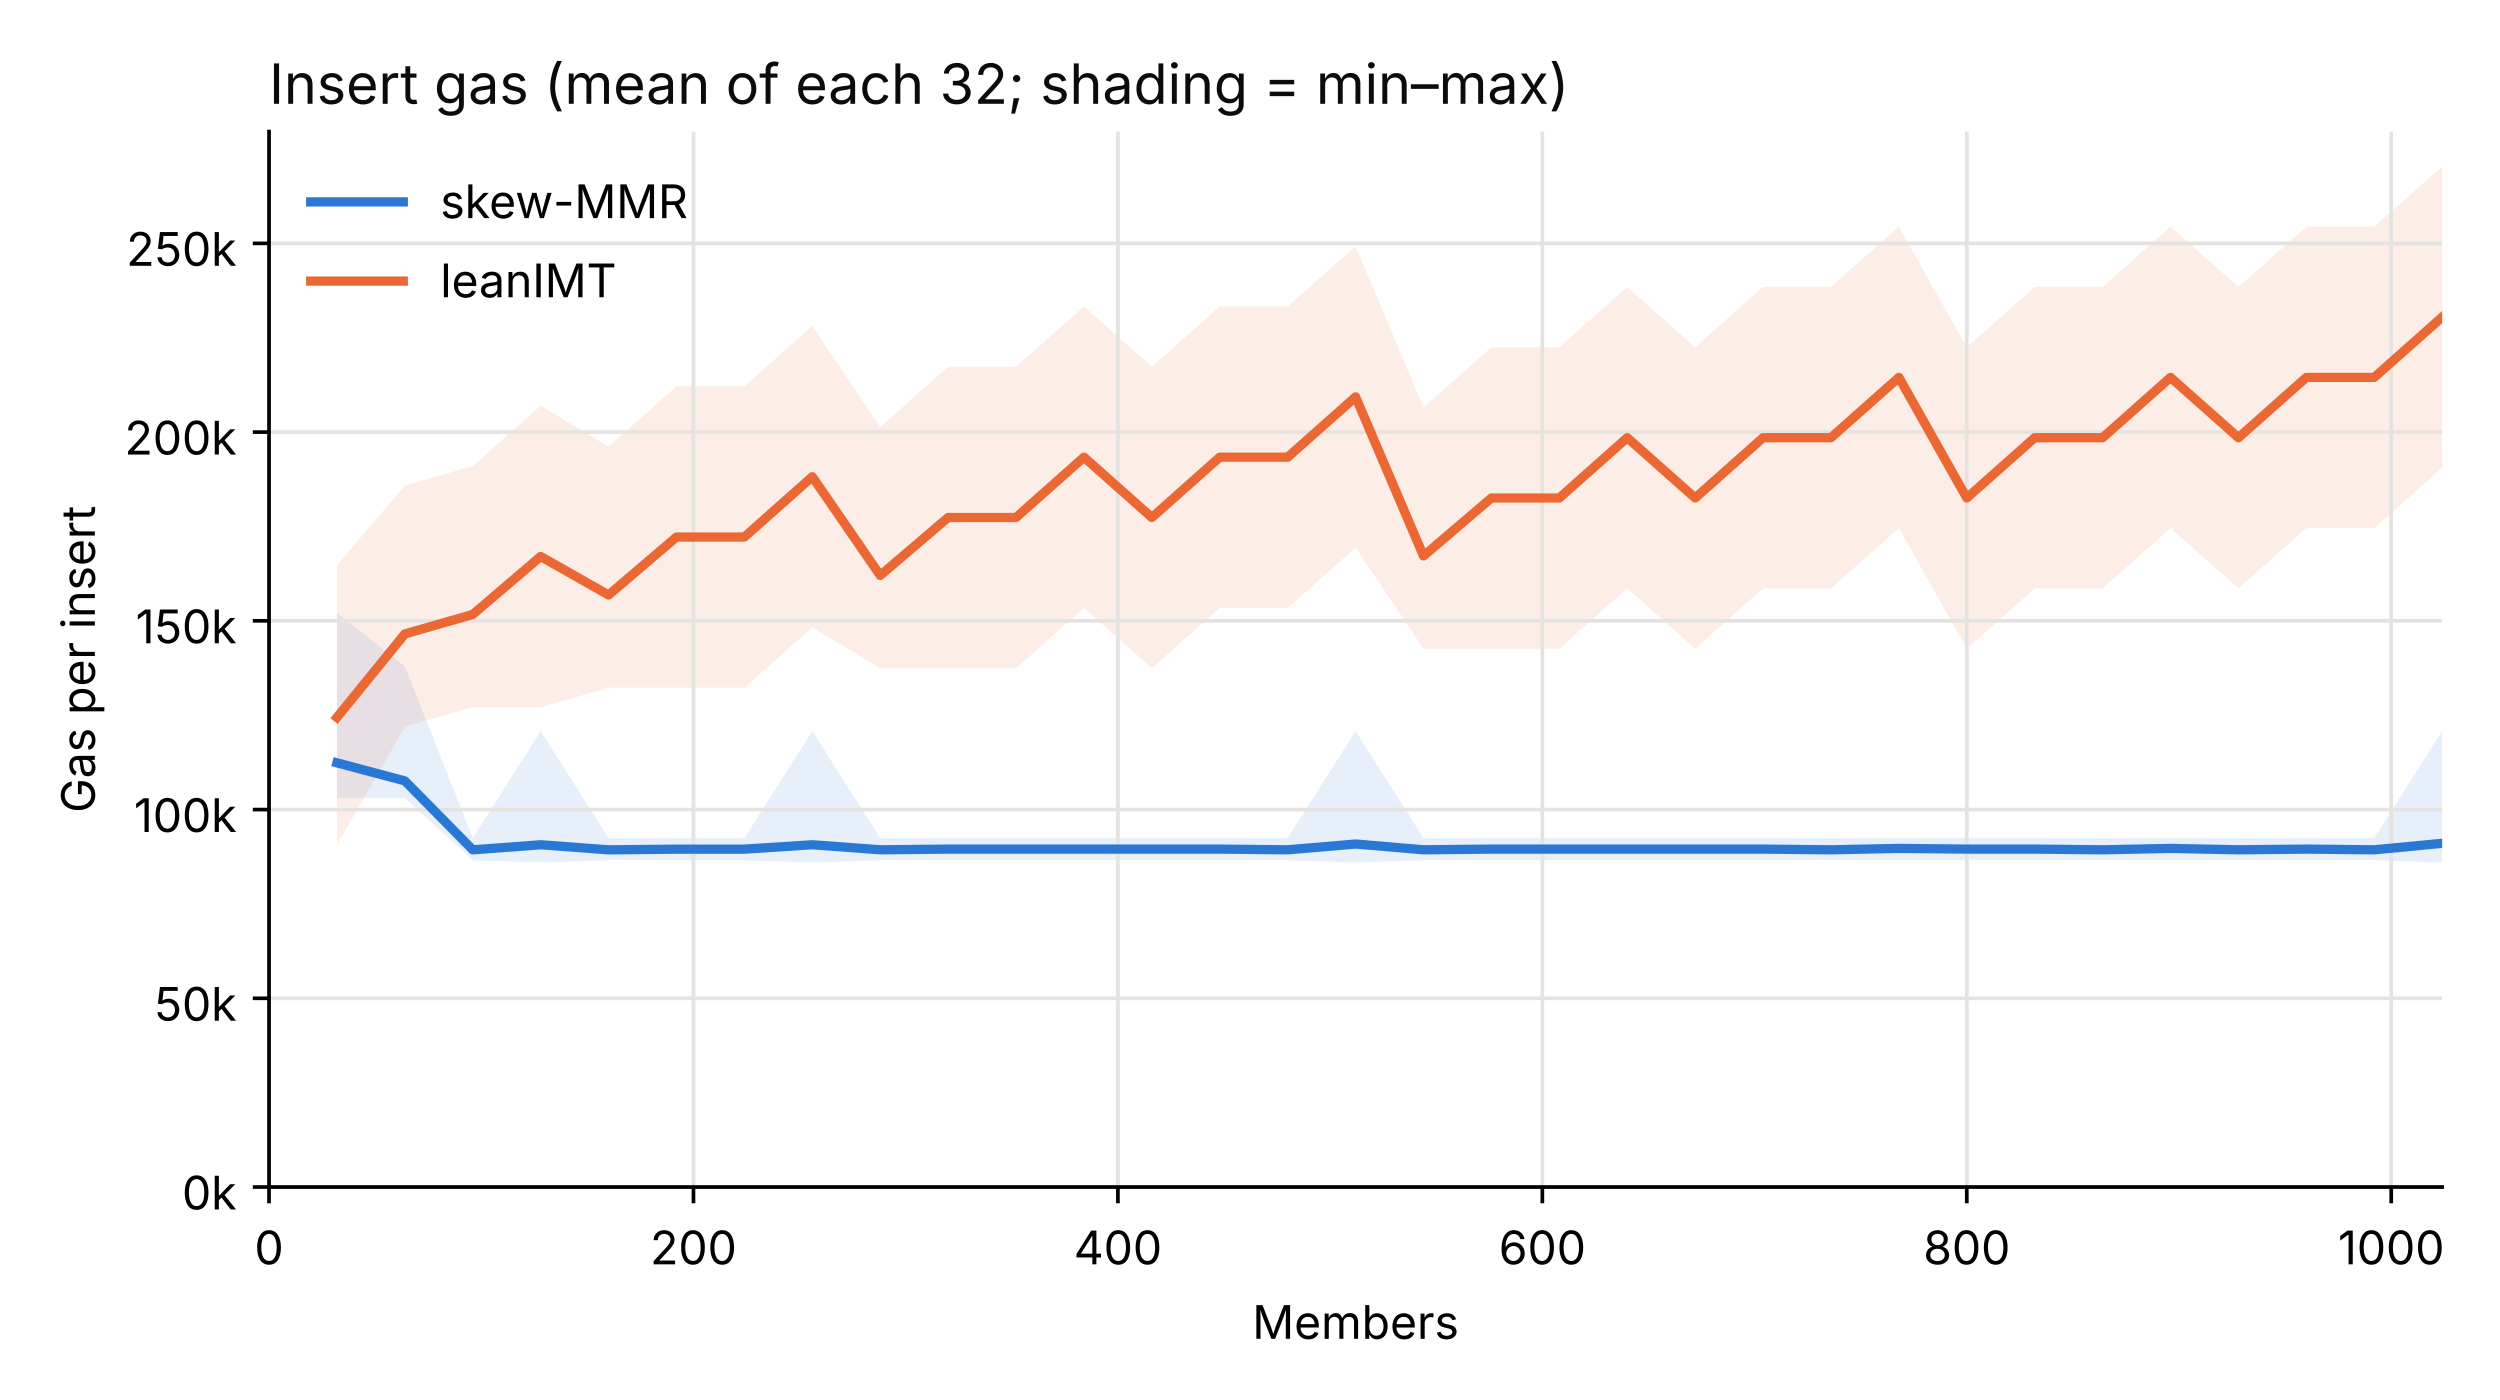
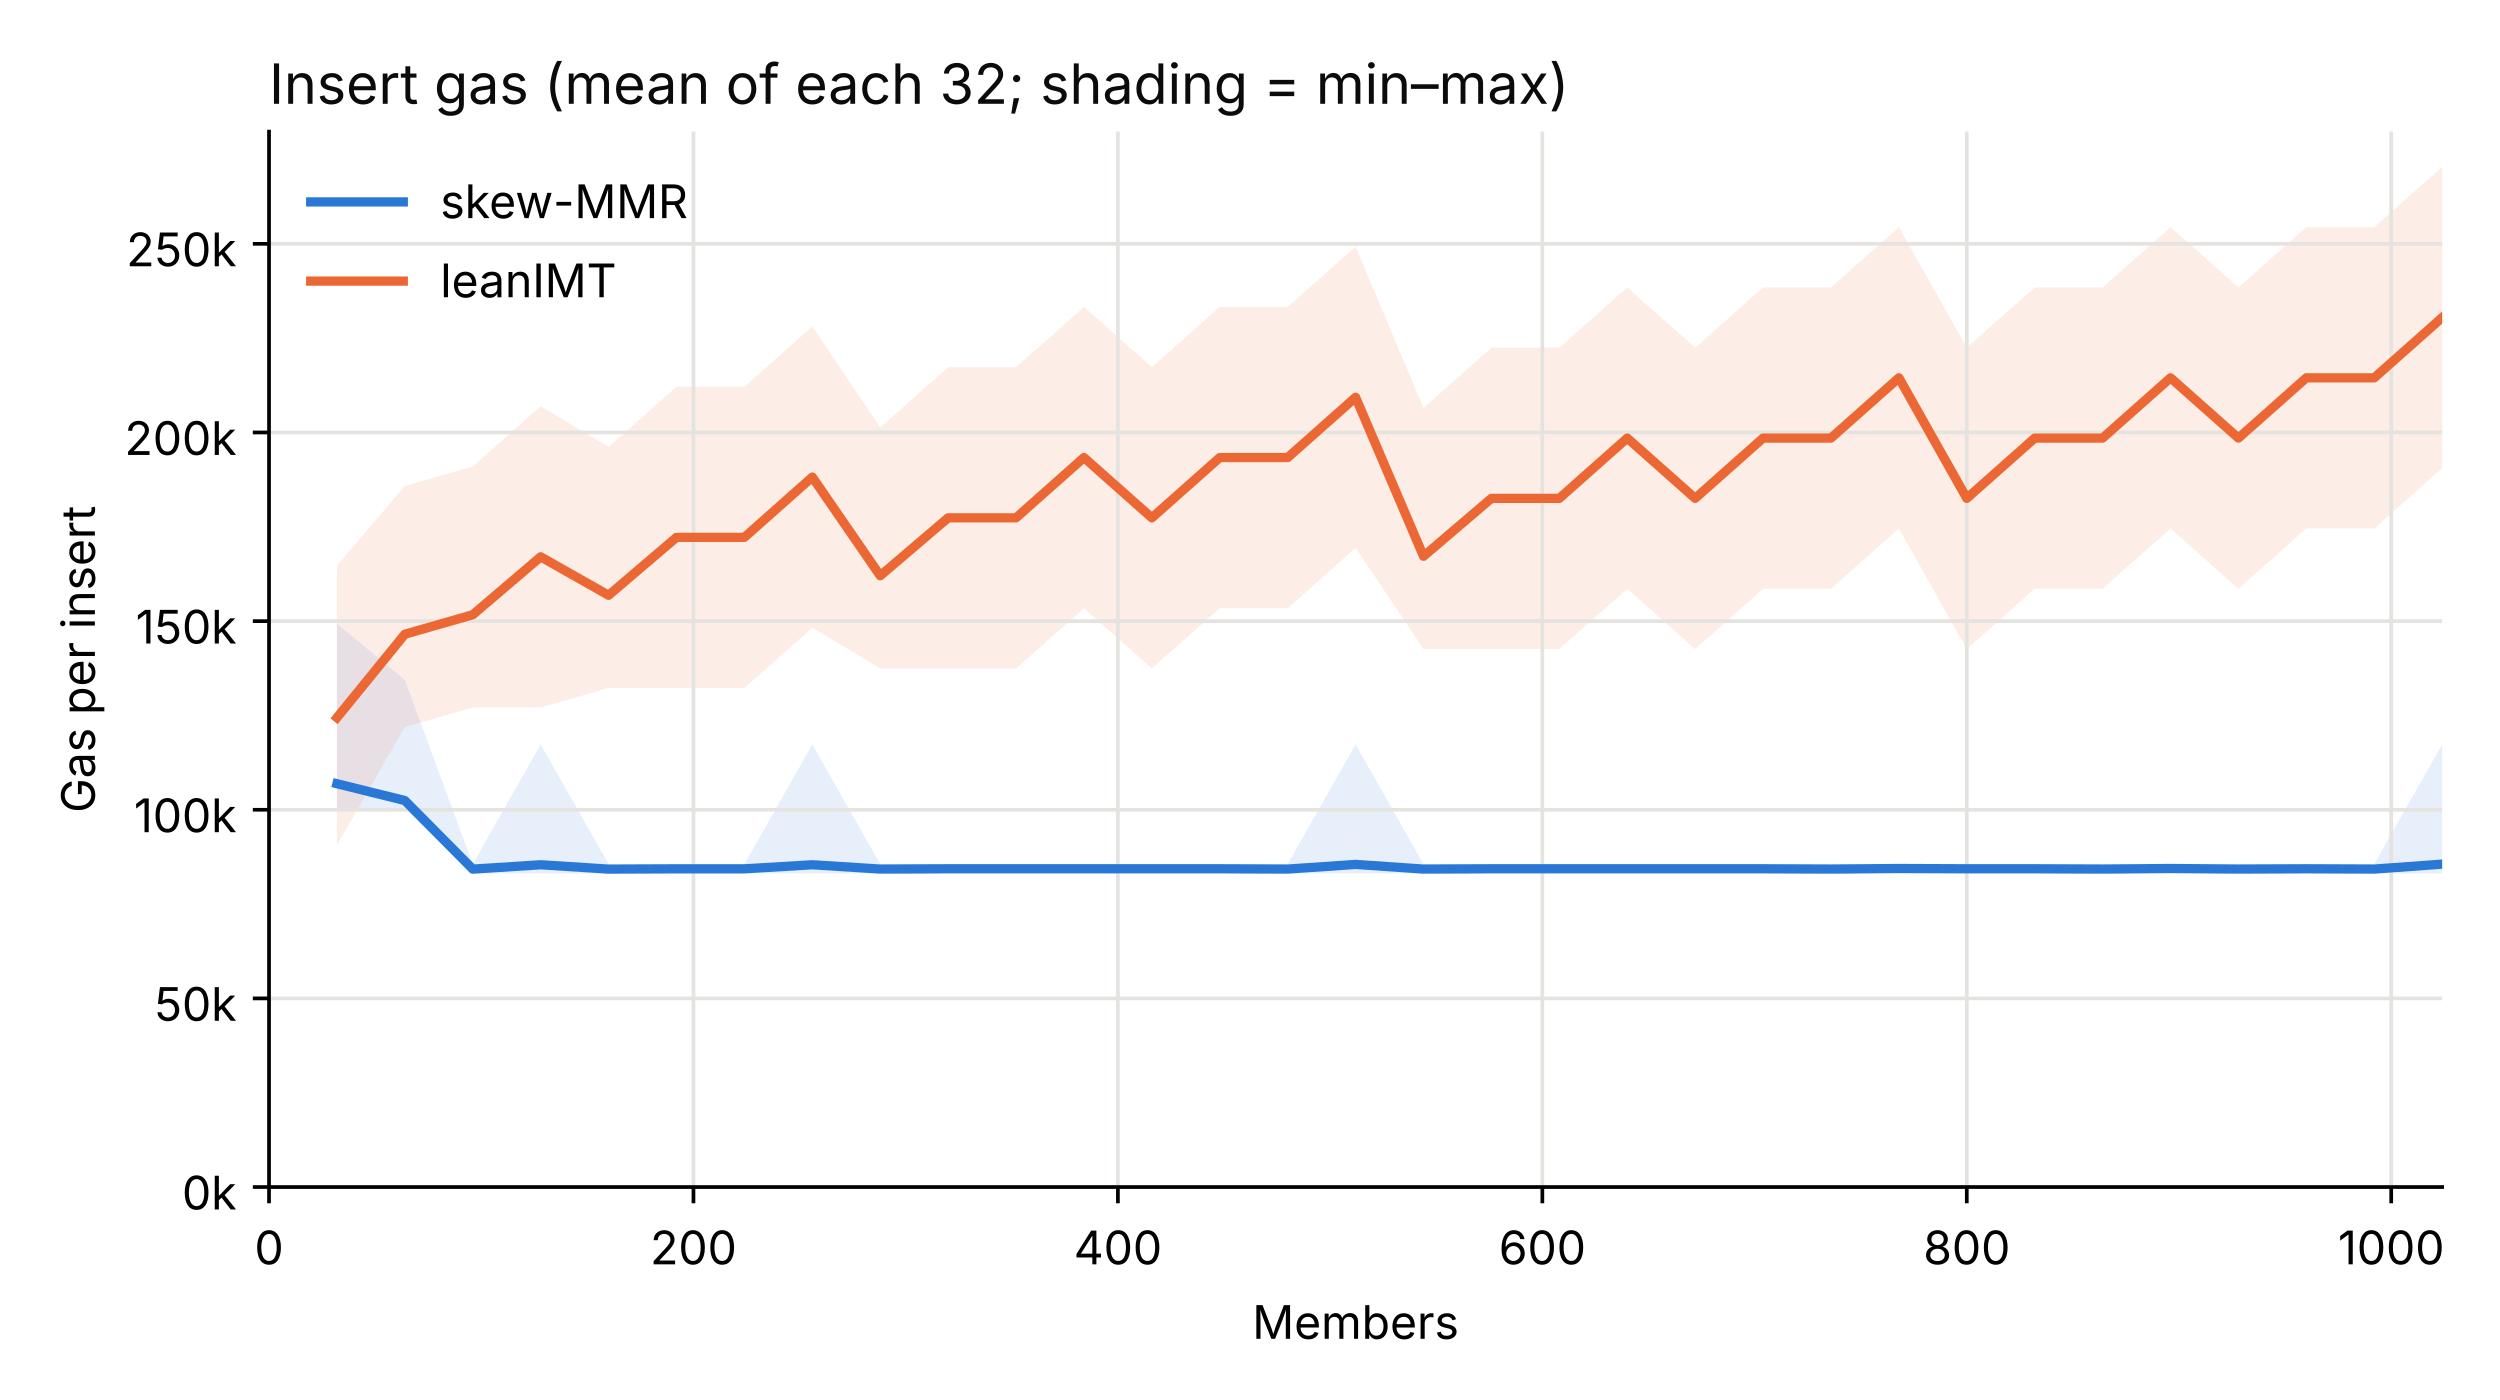
<svg xmlns="http://www.w3.org/2000/svg" xmlns:xlink="http://www.w3.org/1999/xlink" width="540pt" height="302.4pt" viewBox="0 0 540 302.4" version="1.1">
  <defs>
    <style type="text/css">*{stroke-linejoin: round; stroke-linecap: butt}</style>
  </defs>
  <g id="figure_1">
    <g id="patch_1">
      <path d="M 0 302.4  L 540 302.4  L 540 0  L 0 0  z " style="fill: #ffffff" />
    </g>
    <g id="axes_1">
      <g id="patch_2">
        <path d="M 58.11 256.401  L 527.505 256.401  L 527.505 28.425  L 58.11 28.425  z " style="fill: #ffffff" />
      </g>
      <g id="FillBetweenPolyCollection_1">
        <defs>
-           <path id="md6ea7280b8" d="M 72.778 -170.082  L 72.778 -130.047  L 87.447 -130.047  L 102.115 -116.593  L 116.784 -116.105  L 131.453 -116.593  L 146.121 -116.593  L 160.79 -116.593  L 175.459 -116.105  L 190.127 -116.603  L 204.796 -116.603  L 219.464 -116.603  L 234.133 -116.603  L 248.802 -116.603  L 263.47 -116.603  L 278.139 -116.603  L 292.808 -116.105  L 307.476 -116.603  L 322.145 -116.603  L 336.813 -116.603  L 351.482 -116.603  L 366.151 -116.603  L 380.819 -116.603  L 395.488 -116.603  L 410.157 -116.593  L 424.825 -116.603  L 439.494 -116.603  L 454.162 -116.603  L 468.831 -116.603  L 483.5 -116.603  L 498.168 -116.603  L 512.837 -116.603  L 527.505 -116.105  L 527.505 -144.488  L 527.505 -144.488  L 512.837 -121.386  L 498.168 -121.386  L 483.5 -121.386  L 468.831 -121.386  L 454.162 -121.386  L 439.494 -121.386  L 424.825 -121.386  L 410.157 -121.386  L 395.488 -121.386  L 380.819 -121.386  L 366.151 -121.386  L 351.482 -121.386  L 336.813 -121.386  L 322.145 -121.386  L 307.476 -121.386  L 292.808 -144.488  L 278.139 -121.386  L 263.47 -121.386  L 248.802 -121.386  L 234.133 -121.386  L 219.464 -121.386  L 204.796 -121.386  L 190.127 -121.386  L 175.459 -144.478  L 160.79 -121.376  L 146.121 -121.376  L 131.453 -121.376  L 116.784 -144.478  L 102.115 -121.376  L 87.447 -158.42  L 72.778 -170.082  z " />
+           <path id="m9e1b3166fc" d="M 72.778 -167.676  L 72.778 -127.66  L 87.447 -127.66  L 102.115 -113.725  L 116.784 -113.725  L 131.453 -113.725  L 146.121 -113.725  L 160.79 -113.725  L 175.459 -113.725  L 190.127 -113.735  L 204.796 -113.735  L 219.464 -113.735  L 234.133 -113.735  L 248.802 -113.735  L 263.47 -113.735  L 278.139 -113.735  L 292.808 -113.725  L 307.476 -113.735  L 322.145 -113.735  L 336.813 -113.735  L 351.482 -113.735  L 366.151 -113.735  L 380.819 -113.735  L 395.488 -113.735  L 410.157 -113.725  L 424.825 -113.735  L 439.494 -113.735  L 454.162 -113.735  L 468.831 -113.735  L 483.5 -113.735  L 498.168 -113.735  L 512.837 -113.735  L 527.505 -113.725  L 527.505 -141.605  L 527.505 -141.605  L 512.837 -115.753  L 498.168 -115.753  L 483.5 -115.753  L 468.831 -115.753  L 454.162 -115.753  L 439.494 -115.753  L 424.825 -115.753  L 410.157 -115.753  L 395.488 -115.753  L 380.819 -115.753  L 366.151 -115.753  L 351.482 -115.753  L 336.813 -115.753  L 322.145 -115.753  L 307.476 -115.753  L 292.808 -141.605  L 278.139 -115.753  L 263.47 -115.753  L 248.802 -115.753  L 234.133 -115.753  L 219.464 -115.753  L 204.796 -115.753  L 190.127 -115.753  L 175.459 -141.595  L 160.79 -115.743  L 146.121 -115.743  L 131.453 -115.743  L 116.784 -141.595  L 102.115 -115.743  L 87.447 -155.531  L 72.778 -167.676  z " />
        </defs>
        <g clip-path="url(#p7ea49c9fe6)">
-           <use xlink:href="#md6ea7280b8" x="0" y="302.4" style="fill: #2a78d6; fill-opacity: 0.12" />
+           <use xlink:href="#m9e1b3166fc" x="0" y="302.4" style="fill: #2a78d6; fill-opacity: 0.12" />
        </g>
      </g>
      <g id="FillBetweenPolyCollection_2">
        <defs>
-           <path id="m9146ed8639" d="M 72.778 -180.29  L 72.778 -119.882  L 87.447 -145.426  L 102.115 -149.635  L 116.784 -149.635  L 131.453 -153.844  L 146.121 -153.844  L 160.79 -153.844  L 175.459 -166.868  L 190.127 -158.062  L 204.796 -158.062  L 219.464 -158.062  L 234.133 -171.087  L 248.802 -158.062  L 263.47 -171.087  L 278.139 -171.087  L 292.808 -184.111  L 307.476 -162.271  L 322.145 -162.271  L 336.813 -162.271  L 351.482 -175.296  L 366.151 -162.271  L 380.819 -175.296  L 395.488 -175.296  L 410.157 -188.32  L 424.825 -162.271  L 439.494 -175.296  L 454.162 -175.296  L 468.831 -188.32  L 483.5 -175.296  L 498.168 -188.32  L 512.837 -188.32  L 527.505 -201.344  L 527.505 -266.457  L 527.505 -266.457  L 512.837 -253.443  L 498.168 -253.443  L 483.5 -240.418  L 468.831 -253.443  L 454.162 -240.418  L 439.494 -240.418  L 424.825 -227.393  L 410.157 -253.433  L 395.488 -240.418  L 380.819 -240.418  L 366.151 -227.393  L 351.482 -240.418  L 336.813 -227.393  L 322.145 -227.393  L 307.476 -214.369  L 292.808 -249.224  L 278.139 -236.209  L 263.47 -236.209  L 248.802 -223.185  L 234.133 -236.209  L 219.464 -223.185  L 204.796 -223.185  L 190.127 -210.16  L 175.459 -231.99  L 160.79 -218.966  L 146.121 -218.966  L 131.453 -205.942  L 116.784 -214.757  L 102.115 -201.733  L 87.447 -197.524  L 72.778 -180.29  z " />
+           <path id="m343d387d0e" d="M 72.778 -180.221  L 72.778 -119.844  L 87.447 -145.375  L 102.115 -149.582  L 116.784 -149.582  L 131.453 -153.788  L 146.121 -153.788  L 160.79 -153.788  L 175.459 -166.806  L 190.127 -158.005  L 204.796 -158.005  L 219.464 -158.005  L 234.133 -171.022  L 248.802 -158.005  L 263.47 -171.022  L 278.139 -171.022  L 292.808 -184.04  L 307.476 -162.211  L 322.145 -162.211  L 336.813 -162.211  L 351.482 -175.229  L 366.151 -162.211  L 380.819 -175.229  L 395.488 -175.229  L 410.157 -188.247  L 424.825 -162.211  L 439.494 -175.229  L 454.162 -175.229  L 468.831 -188.247  L 483.5 -175.229  L 498.168 -188.247  L 512.837 -188.247  L 527.505 -201.264  L 527.505 -266.344  L 527.505 -266.344  L 512.837 -253.336  L 498.168 -253.336  L 483.5 -240.318  L 468.831 -253.336  L 454.162 -240.318  L 439.494 -240.318  L 424.825 -227.3  L 410.157 -253.326  L 395.488 -240.318  L 380.819 -240.318  L 366.151 -227.3  L 351.482 -240.318  L 336.813 -227.3  L 322.145 -227.3  L 307.476 -214.283  L 292.808 -249.12  L 278.139 -236.111  L 263.47 -236.111  L 248.802 -223.094  L 234.133 -236.111  L 219.464 -223.094  L 204.796 -223.094  L 190.127 -210.076  L 175.459 -231.895  L 160.79 -218.877  L 146.121 -218.877  L 131.453 -205.86  L 116.784 -214.671  L 102.115 -201.653  L 87.447 -197.446  L 72.778 -180.221  z " />
        </defs>
        <g clip-path="url(#p7ea49c9fe6)">
-           <use xlink:href="#m9146ed8639" x="0" y="302.4" style="fill: #eb6834; fill-opacity: 0.12" />
+           <use xlink:href="#m343d387d0e" x="0" y="302.4" style="fill: #eb6834; fill-opacity: 0.12" />
        </g>
      </g>
      <g id="matplotlib.axis_1">
        <g id="xtick_1">
          <g id="line2d_1">
            <path d="M 58.11 256.401  L 58.11 28.425  " clip-path="url(#p7ea49c9fe6)" style="fill: none; stroke: #e4e3df; stroke-width: 0.8; stroke-linecap: square" />
          </g>
          <g id="line2d_2">
            <defs>
              <path id="m24c0485652" d="M 0 0  L 0 3.5  " style="stroke: #000000; stroke-width: 0.8" />
            </defs>
            <g>
              <use xlink:href="#m24c0485652" x="58.11" y="256.401" style="stroke: #000000; stroke-width: 0.8" />
            </g>
          </g>
          <g id="text_1">
            <text style="font-size: 10px; font-family: 'Inter', 'DejaVu Sans', 'Bitstream Vera Sans', 'Computer Modern Sans Serif', 'Lucida Grande', 'Verdana', 'Geneva', 'Lucid', 'Arial', 'Helvetica', 'Avant Garde', sans-serif; text-anchor: middle" x="58.11" y="273.088" transform="rotate(-0 58.10961 273.0883)">0</text>
          </g>
        </g>
        <g id="xtick_2">
          <g id="line2d_3">
            <path d="M 149.788 256.401  L 149.788 28.425  " clip-path="url(#p7ea49c9fe6)" style="fill: none; stroke: #e4e3df; stroke-width: 0.8; stroke-linecap: square" />
          </g>
          <g id="line2d_4">
            <g>
              <use xlink:href="#m24c0485652" x="149.788" y="256.401" style="stroke: #000000; stroke-width: 0.8" />
            </g>
          </g>
          <g id="text_2">
            <text style="font-size: 10px; font-family: 'Inter', 'DejaVu Sans', 'Bitstream Vera Sans', 'Computer Modern Sans Serif', 'Lucida Grande', 'Verdana', 'Geneva', 'Lucid', 'Arial', 'Helvetica', 'Avant Garde', sans-serif; text-anchor: middle" x="149.788" y="273.088" transform="rotate(-0 149.7885 273.0883)">200</text>
          </g>
        </g>
        <g id="xtick_3">
          <g id="line2d_5">
            <path d="M 241.467 256.401  L 241.467 28.425  " clip-path="url(#p7ea49c9fe6)" style="fill: none; stroke: #e4e3df; stroke-width: 0.8; stroke-linecap: square" />
          </g>
          <g id="line2d_6">
            <g>
              <use xlink:href="#m24c0485652" x="241.467" y="256.401" style="stroke: #000000; stroke-width: 0.8" />
            </g>
          </g>
          <g id="text_3">
            <text style="font-size: 10px; font-family: 'Inter', 'DejaVu Sans', 'Bitstream Vera Sans', 'Computer Modern Sans Serif', 'Lucida Grande', 'Verdana', 'Geneva', 'Lucid', 'Arial', 'Helvetica', 'Avant Garde', sans-serif; text-anchor: middle" x="241.467" y="273.088" transform="rotate(-0 241.4674 273.0883)">400</text>
          </g>
        </g>
        <g id="xtick_4">
          <g id="line2d_7">
            <path d="M 333.146 256.401  L 333.146 28.425  " clip-path="url(#p7ea49c9fe6)" style="fill: none; stroke: #e4e3df; stroke-width: 0.8; stroke-linecap: square" />
          </g>
          <g id="line2d_8">
            <g>
              <use xlink:href="#m24c0485652" x="333.146" y="256.401" style="stroke: #000000; stroke-width: 0.8" />
            </g>
          </g>
          <g id="text_4">
            <text style="font-size: 10px; font-family: 'Inter', 'DejaVu Sans', 'Bitstream Vera Sans', 'Computer Modern Sans Serif', 'Lucida Grande', 'Verdana', 'Geneva', 'Lucid', 'Arial', 'Helvetica', 'Avant Garde', sans-serif; text-anchor: middle" x="333.146" y="273.088" transform="rotate(-0 333.1462 273.0883)">600</text>
          </g>
        </g>
        <g id="xtick_5">
          <g id="line2d_9">
            <path d="M 424.825 256.401  L 424.825 28.425  " clip-path="url(#p7ea49c9fe6)" style="fill: none; stroke: #e4e3df; stroke-width: 0.8; stroke-linecap: square" />
          </g>
          <g id="line2d_10">
            <g>
              <use xlink:href="#m24c0485652" x="424.825" y="256.401" style="stroke: #000000; stroke-width: 0.8" />
            </g>
          </g>
          <g id="text_5">
            <text style="font-size: 10px; font-family: 'Inter', 'DejaVu Sans', 'Bitstream Vera Sans', 'Computer Modern Sans Serif', 'Lucida Grande', 'Verdana', 'Geneva', 'Lucid', 'Arial', 'Helvetica', 'Avant Garde', sans-serif; text-anchor: middle" x="424.825" y="273.088" transform="rotate(-0 424.8251 273.0883)">800</text>
          </g>
        </g>
        <g id="xtick_6">
          <g id="line2d_11">
            <path d="M 516.504 256.401  L 516.504 28.425  " clip-path="url(#p7ea49c9fe6)" style="fill: none; stroke: #e4e3df; stroke-width: 0.8; stroke-linecap: square" />
          </g>
          <g id="line2d_12">
            <g>
              <use xlink:href="#m24c0485652" x="516.504" y="256.401" style="stroke: #000000; stroke-width: 0.8" />
            </g>
          </g>
          <g id="text_6">
            <text style="font-size: 10px; font-family: 'Inter', 'DejaVu Sans', 'Bitstream Vera Sans', 'Computer Modern Sans Serif', 'Lucida Grande', 'Verdana', 'Geneva', 'Lucid', 'Arial', 'Helvetica', 'Avant Garde', sans-serif; text-anchor: middle" x="516.504" y="273.088" transform="rotate(-0 516.504 273.0883)">1000</text>
          </g>
        </g>
        <g id="text_7">
          <text style="font-size: 10px; font-family: 'Inter', 'DejaVu Sans', 'Bitstream Vera Sans', 'Computer Modern Sans Serif', 'Lucida Grande', 'Verdana', 'Geneva', 'Lucid', 'Arial', 'Helvetica', 'Avant Garde', sans-serif; text-anchor: middle" x="292.808" y="289.188" transform="rotate(-0 292.8075 289.1879)">Members</text>
        </g>
      </g>
      <g id="matplotlib.axis_2">
        <g id="ytick_1">
          <g id="line2d_13">
            <path d="M 58.11 256.401  L 527.505 256.401  " clip-path="url(#p7ea49c9fe6)" style="fill: none; stroke: #e4e3df; stroke-width: 0.8; stroke-linecap: square" />
          </g>
          <g id="line2d_14">
            <defs>
              <path id="mfc8c8ae292" d="M 0 0  L -3.5 0  " style="stroke: #000000; stroke-width: 0.8" />
            </defs>
            <g>
              <use xlink:href="#mfc8c8ae292" x="58.11" y="256.401" style="stroke: #000000; stroke-width: 0.8" />
            </g>
          </g>
          <g id="text_8">
            <text style="font-size: 10px; font-family: 'Inter', 'DejaVu Sans', 'Bitstream Vera Sans', 'Computer Modern Sans Serif', 'Lucida Grande', 'Verdana', 'Geneva', 'Lucid', 'Arial', 'Helvetica', 'Avant Garde', sans-serif; text-anchor: end" x="51.11" y="261.245" transform="rotate(-0 51.10961 261.2445)">0k</text>
          </g>
        </g>
        <g id="ytick_2">
          <g id="line2d_15">
-             <path d="M 58.11 215.634  L 527.505 215.634  " clip-path="url(#p7ea49c9fe6)" style="fill: none; stroke: #e4e3df; stroke-width: 0.8; stroke-linecap: square" />
+             <path d="M 58.11 215.655  L 527.505 215.655  " clip-path="url(#p7ea49c9fe6)" style="fill: none; stroke: #e4e3df; stroke-width: 0.8; stroke-linecap: square" />
          </g>
          <g id="line2d_16">
            <g>
-               <use xlink:href="#mfc8c8ae292" x="58.11" y="215.634" style="stroke: #000000; stroke-width: 0.8" />
+               <use xlink:href="#mfc8c8ae292" x="58.11" y="215.655" style="stroke: #000000; stroke-width: 0.8" />
            </g>
          </g>
          <g id="text_9">
-             <text style="font-size: 10px; font-family: 'Inter', 'DejaVu Sans', 'Bitstream Vera Sans', 'Computer Modern Sans Serif', 'Lucida Grande', 'Verdana', 'Geneva', 'Lucid', 'Arial', 'Helvetica', 'Avant Garde', sans-serif; text-anchor: end" x="51.11" y="220.477" transform="rotate(-0 51.10961 220.4774)">50k</text>
+             <text style="font-size: 10px; font-family: 'Inter', 'DejaVu Sans', 'Bitstream Vera Sans', 'Computer Modern Sans Serif', 'Lucida Grande', 'Verdana', 'Geneva', 'Lucid', 'Arial', 'Helvetica', 'Avant Garde', sans-serif; text-anchor: end" x="51.11" y="220.498" transform="rotate(-0 51.10961 220.4983)">50k</text>
          </g>
        </g>
        <g id="ytick_3">
          <g id="line2d_17">
-             <path d="M 58.11 174.866  L 527.505 174.866  " clip-path="url(#p7ea49c9fe6)" style="fill: none; stroke: #e4e3df; stroke-width: 0.8; stroke-linecap: square" />
+             <path d="M 58.11 174.908  L 527.505 174.908  " clip-path="url(#p7ea49c9fe6)" style="fill: none; stroke: #e4e3df; stroke-width: 0.8; stroke-linecap: square" />
          </g>
          <g id="line2d_18">
            <g>
-               <use xlink:href="#mfc8c8ae292" x="58.11" y="174.866" style="stroke: #000000; stroke-width: 0.8" />
+               <use xlink:href="#mfc8c8ae292" x="58.11" y="174.908" style="stroke: #000000; stroke-width: 0.8" />
            </g>
          </g>
          <g id="text_10">
-             <text style="font-size: 10px; font-family: 'Inter', 'DejaVu Sans', 'Bitstream Vera Sans', 'Computer Modern Sans Serif', 'Lucida Grande', 'Verdana', 'Geneva', 'Lucid', 'Arial', 'Helvetica', 'Avant Garde', sans-serif; text-anchor: end" x="51.11" y="179.71" transform="rotate(-0 51.10961 179.7102)">100k</text>
+             <text style="font-size: 10px; font-family: 'Inter', 'DejaVu Sans', 'Bitstream Vera Sans', 'Computer Modern Sans Serif', 'Lucida Grande', 'Verdana', 'Geneva', 'Lucid', 'Arial', 'Helvetica', 'Avant Garde', sans-serif; text-anchor: end" x="51.11" y="179.752" transform="rotate(-0 51.10961 179.7521)">100k</text>
          </g>
        </g>
        <g id="ytick_4">
          <g id="line2d_19">
-             <path d="M 58.11 134.099  L 527.505 134.099  " clip-path="url(#p7ea49c9fe6)" style="fill: none; stroke: #e4e3df; stroke-width: 0.8; stroke-linecap: square" />
+             <path d="M 58.11 134.162  L 527.505 134.162  " clip-path="url(#p7ea49c9fe6)" style="fill: none; stroke: #e4e3df; stroke-width: 0.8; stroke-linecap: square" />
          </g>
          <g id="line2d_20">
            <g>
-               <use xlink:href="#mfc8c8ae292" x="58.11" y="134.099" style="stroke: #000000; stroke-width: 0.8" />
+               <use xlink:href="#mfc8c8ae292" x="58.11" y="134.162" style="stroke: #000000; stroke-width: 0.8" />
            </g>
          </g>
          <g id="text_11">
-             <text style="font-size: 10px; font-family: 'Inter', 'DejaVu Sans', 'Bitstream Vera Sans', 'Computer Modern Sans Serif', 'Lucida Grande', 'Verdana', 'Geneva', 'Lucid', 'Arial', 'Helvetica', 'Avant Garde', sans-serif; text-anchor: end" x="51.11" y="138.943" transform="rotate(-0 51.10961 138.9431)">150k</text>
+             <text style="font-size: 10px; font-family: 'Inter', 'DejaVu Sans', 'Bitstream Vera Sans', 'Computer Modern Sans Serif', 'Lucida Grande', 'Verdana', 'Geneva', 'Lucid', 'Arial', 'Helvetica', 'Avant Garde', sans-serif; text-anchor: end" x="51.11" y="139.006" transform="rotate(-0 51.10961 139.0059)">150k</text>
          </g>
        </g>
        <g id="ytick_5">
          <g id="line2d_21">
-             <path d="M 58.11 93.332  L 527.505 93.332  " clip-path="url(#p7ea49c9fe6)" style="fill: none; stroke: #e4e3df; stroke-width: 0.8; stroke-linecap: square" />
+             <path d="M 58.11 93.416  L 527.505 93.416  " clip-path="url(#p7ea49c9fe6)" style="fill: none; stroke: #e4e3df; stroke-width: 0.8; stroke-linecap: square" />
          </g>
          <g id="line2d_22">
            <g>
-               <use xlink:href="#mfc8c8ae292" x="58.11" y="93.332" style="stroke: #000000; stroke-width: 0.8" />
+               <use xlink:href="#mfc8c8ae292" x="58.11" y="93.416" style="stroke: #000000; stroke-width: 0.8" />
            </g>
          </g>
          <g id="text_12">
-             <text style="font-size: 10px; font-family: 'Inter', 'DejaVu Sans', 'Bitstream Vera Sans', 'Computer Modern Sans Serif', 'Lucida Grande', 'Verdana', 'Geneva', 'Lucid', 'Arial', 'Helvetica', 'Avant Garde', sans-serif; text-anchor: end" x="51.11" y="98.176" transform="rotate(-0 51.10961 98.17593)">200k</text>
+             <text style="font-size: 10px; font-family: 'Inter', 'DejaVu Sans', 'Bitstream Vera Sans', 'Computer Modern Sans Serif', 'Lucida Grande', 'Verdana', 'Geneva', 'Lucid', 'Arial', 'Helvetica', 'Avant Garde', sans-serif; text-anchor: end" x="51.11" y="98.26" transform="rotate(-0 51.10961 98.25975)">200k</text>
          </g>
        </g>
        <g id="ytick_6">
          <g id="line2d_23">
-             <path d="M 58.11 52.565  L 527.505 52.565  " clip-path="url(#p7ea49c9fe6)" style="fill: none; stroke: #e4e3df; stroke-width: 0.8; stroke-linecap: square" />
+             <path d="M 58.11 52.67  L 527.505 52.67  " clip-path="url(#p7ea49c9fe6)" style="fill: none; stroke: #e4e3df; stroke-width: 0.8; stroke-linecap: square" />
          </g>
          <g id="line2d_24">
            <g>
-               <use xlink:href="#mfc8c8ae292" x="58.11" y="52.565" style="stroke: #000000; stroke-width: 0.8" />
+               <use xlink:href="#mfc8c8ae292" x="58.11" y="52.67" style="stroke: #000000; stroke-width: 0.8" />
            </g>
          </g>
          <g id="text_13">
-             <text style="font-size: 10px; font-family: 'Inter', 'DejaVu Sans', 'Bitstream Vera Sans', 'Computer Modern Sans Serif', 'Lucida Grande', 'Verdana', 'Geneva', 'Lucid', 'Arial', 'Helvetica', 'Avant Garde', sans-serif; text-anchor: end" x="51.11" y="57.409" transform="rotate(-0 51.10961 57.40877)">250k</text>
+             <text style="font-size: 10px; font-family: 'Inter', 'DejaVu Sans', 'Bitstream Vera Sans', 'Computer Modern Sans Serif', 'Lucida Grande', 'Verdana', 'Geneva', 'Lucid', 'Arial', 'Helvetica', 'Avant Garde', sans-serif; text-anchor: end" x="51.11" y="57.514" transform="rotate(-0 51.10961 57.51355)">250k</text>
          </g>
        </g>
        <g id="text_14">
          <text style="font-size: 10px; font-family: 'Inter', 'DejaVu Sans', 'Bitstream Vera Sans', 'Computer Modern Sans Serif', 'Lucida Grande', 'Verdana', 'Geneva', 'Lucid', 'Arial', 'Helvetica', 'Avant Garde', sans-serif; text-anchor: middle" x="20.491" y="142.413" transform="rotate(-90 20.49125 142.4129)">Gas per insert</text>
        </g>
      </g>
      <g id="line2d_25">
-         <path d="M 72.778 164.766  L 87.447 168.673  L 102.115 183.565  L 116.784 182.466  L 131.453 183.565  L 146.121 183.415  L 160.79 183.415  L 175.459 182.466  L 190.127 183.555  L 204.796 183.406  L 219.464 183.406  L 234.133 183.406  L 248.802 183.406  L 263.47 183.406  L 278.139 183.555  L 292.808 182.307  L 307.476 183.555  L 322.145 183.406  L 336.813 183.406  L 351.482 183.406  L 366.151 183.406  L 380.819 183.406  L 395.488 183.555  L 410.157 183.256  L 424.825 183.406  L 439.494 183.406  L 454.162 183.555  L 468.831 183.256  L 483.5 183.555  L 498.168 183.406  L 512.837 183.555  L 527.505 182.157  " clip-path="url(#p7ea49c9fe6)" style="fill: none; stroke: #2a78d6; stroke-width: 2; stroke-linecap: square" />
+         <path d="M 72.778 169.283  L 87.447 172.916  L 102.115 187.729  L 116.784 186.788  L 131.453 187.729  L 146.121 187.666  L 160.79 187.666  L 175.459 186.788  L 190.127 187.719  L 204.796 187.656  L 219.464 187.656  L 234.133 187.656  L 248.802 187.656  L 263.47 187.656  L 278.139 187.719  L 292.808 186.715  L 307.476 187.719  L 322.145 187.656  L 336.813 187.656  L 351.482 187.656  L 366.151 187.656  L 380.819 187.656  L 395.488 187.719  L 410.157 187.593  L 424.825 187.656  L 439.494 187.656  L 454.162 187.719  L 468.831 187.593  L 483.5 187.719  L 498.168 187.656  L 512.837 187.719  L 527.505 186.652  " clip-path="url(#p7ea49c9fe6)" style="fill: none; stroke: #2a78d6; stroke-width: 2; stroke-linecap: square" />
      </g>
      <g id="line2d_26">
-         <path d="M 72.778 154.966  L 87.447 136.929  L 102.115 132.72  L 116.784 120.204  L 131.453 128.511  L 146.121 115.995  L 160.79 115.995  L 175.459 102.971  L 190.127 124.292  L 204.796 111.777  L 219.464 111.777  L 234.133 98.752  L 248.802 111.777  L 263.47 98.752  L 278.139 98.752  L 292.808 85.728  L 307.476 120.084  L 322.145 107.568  L 336.813 107.568  L 351.482 94.543  L 366.151 107.568  L 380.819 94.543  L 395.488 94.543  L 410.157 81.519  L 424.825 107.568  L 439.494 94.543  L 454.162 94.543  L 468.831 81.519  L 483.5 94.543  L 498.168 81.519  L 512.837 81.519  L 527.505 68.495  " clip-path="url(#p7ea49c9fe6)" style="fill: none; stroke: #eb6834; stroke-width: 2; stroke-linecap: square" />
+         <path d="M 72.778 155.018  L 87.447 136.99  L 102.115 132.783  L 116.784 120.274  L 131.453 128.577  L 146.121 116.067  L 160.79 116.067  L 175.459 103.05  L 190.127 124.36  L 204.796 111.851  L 219.464 111.851  L 234.133 98.833  L 248.802 111.851  L 263.47 98.833  L 278.139 98.833  L 292.808 85.816  L 307.476 120.154  L 322.145 107.644  L 336.813 107.644  L 351.482 94.627  L 366.151 107.644  L 380.819 94.627  L 395.488 94.627  L 410.157 81.609  L 424.825 107.644  L 439.494 94.627  L 454.162 94.627  L 468.831 81.609  L 483.5 94.627  L 498.168 81.609  L 512.837 81.609  L 527.505 68.591  " clip-path="url(#p7ea49c9fe6)" style="fill: none; stroke: #eb6834; stroke-width: 2; stroke-linecap: square" />
      </g>
      <g id="patch_3">
        <path d="M 58.11 256.401  L 58.11 28.425  " style="fill: none; stroke: #000000; stroke-width: 0.8; stroke-linejoin: miter; stroke-linecap: square" />
      </g>
      <g id="patch_4">
        <path d="M 58.11 256.401  L 527.505 256.401  " style="fill: none; stroke: #000000; stroke-width: 0.8; stroke-linejoin: miter; stroke-linecap: square" />
      </g>
      <g id="text_15">
        <text style="font-size: 12px; font-family: 'Inter', 'DejaVu Sans', 'Bitstream Vera Sans', 'Computer Modern Sans Serif', 'Lucida Grande', 'Verdana', 'Geneva', 'Lucid', 'Arial', 'Helvetica', 'Avant Garde', sans-serif; text-anchor: start; fill: #0b0b0b" x="58.11" y="22.425" transform="rotate(-0 58.10961 22.425)">Insert gas (mean of each 32; shading = min–max)</text>
      </g>
      <g id="legend_1">
        <g id="line2d_27">
          <path d="M 67.11 43.612  L 77.11 43.612  L 87.11 43.612  " style="fill: none; stroke: #2a78d6; stroke-width: 2; stroke-linecap: square" />
        </g>
        <g id="text_16">
          <text style="font-size: 10px; font-family: 'Inter', 'DejaVu Sans', 'Bitstream Vera Sans', 'Computer Modern Sans Serif', 'Lucida Grande', 'Verdana', 'Geneva', 'Lucid', 'Arial', 'Helvetica', 'Avant Garde', sans-serif; text-anchor: start" x="95.11" y="47.112" transform="rotate(-0 95.10961 47.1125)">skew-MMR</text>
        </g>
        <g id="line2d_28">
          <path d="M 67.11 60.712  L 77.11 60.712  L 87.11 60.712  " style="fill: none; stroke: #eb6834; stroke-width: 2; stroke-linecap: square" />
        </g>
        <g id="text_17">
          <text style="font-size: 10px; font-family: 'Inter', 'DejaVu Sans', 'Bitstream Vera Sans', 'Computer Modern Sans Serif', 'Lucida Grande', 'Verdana', 'Geneva', 'Lucid', 'Arial', 'Helvetica', 'Avant Garde', sans-serif; text-anchor: start" x="95.11" y="64.212" transform="rotate(-0 95.10961 64.21211)">leanIMT</text>
        </g>
      </g>
    </g>
  </g>
  <defs>
    <clipPath id="p7ea49c9fe6">
      <rect x="58.11" y="28.425" width="469.396" height="227.976" />
    </clipPath>
  </defs>
</svg>
